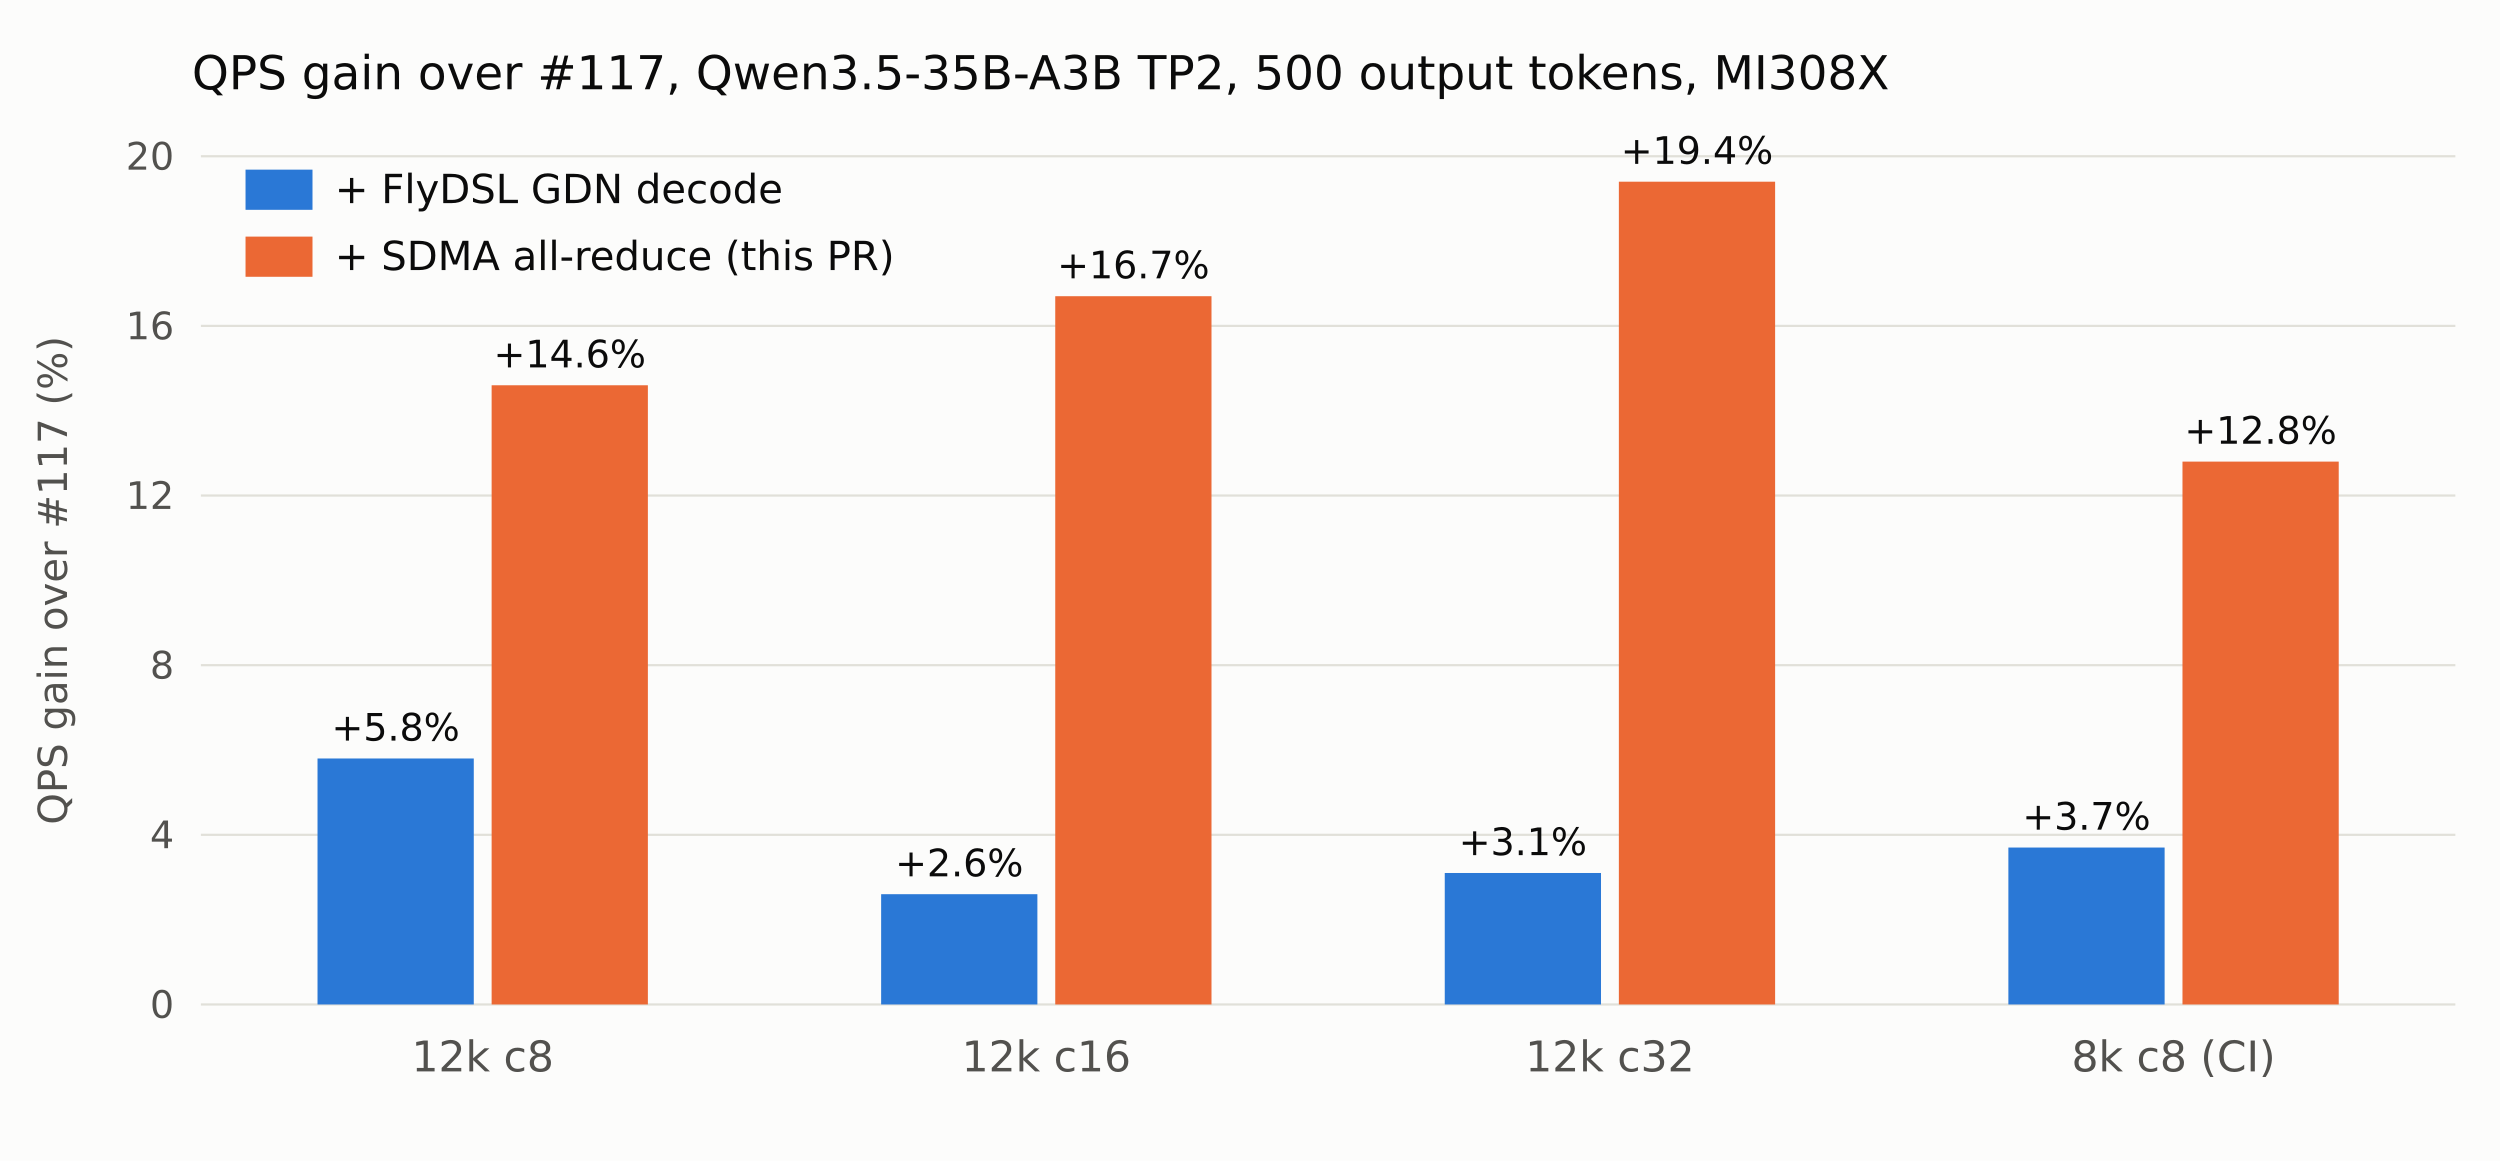
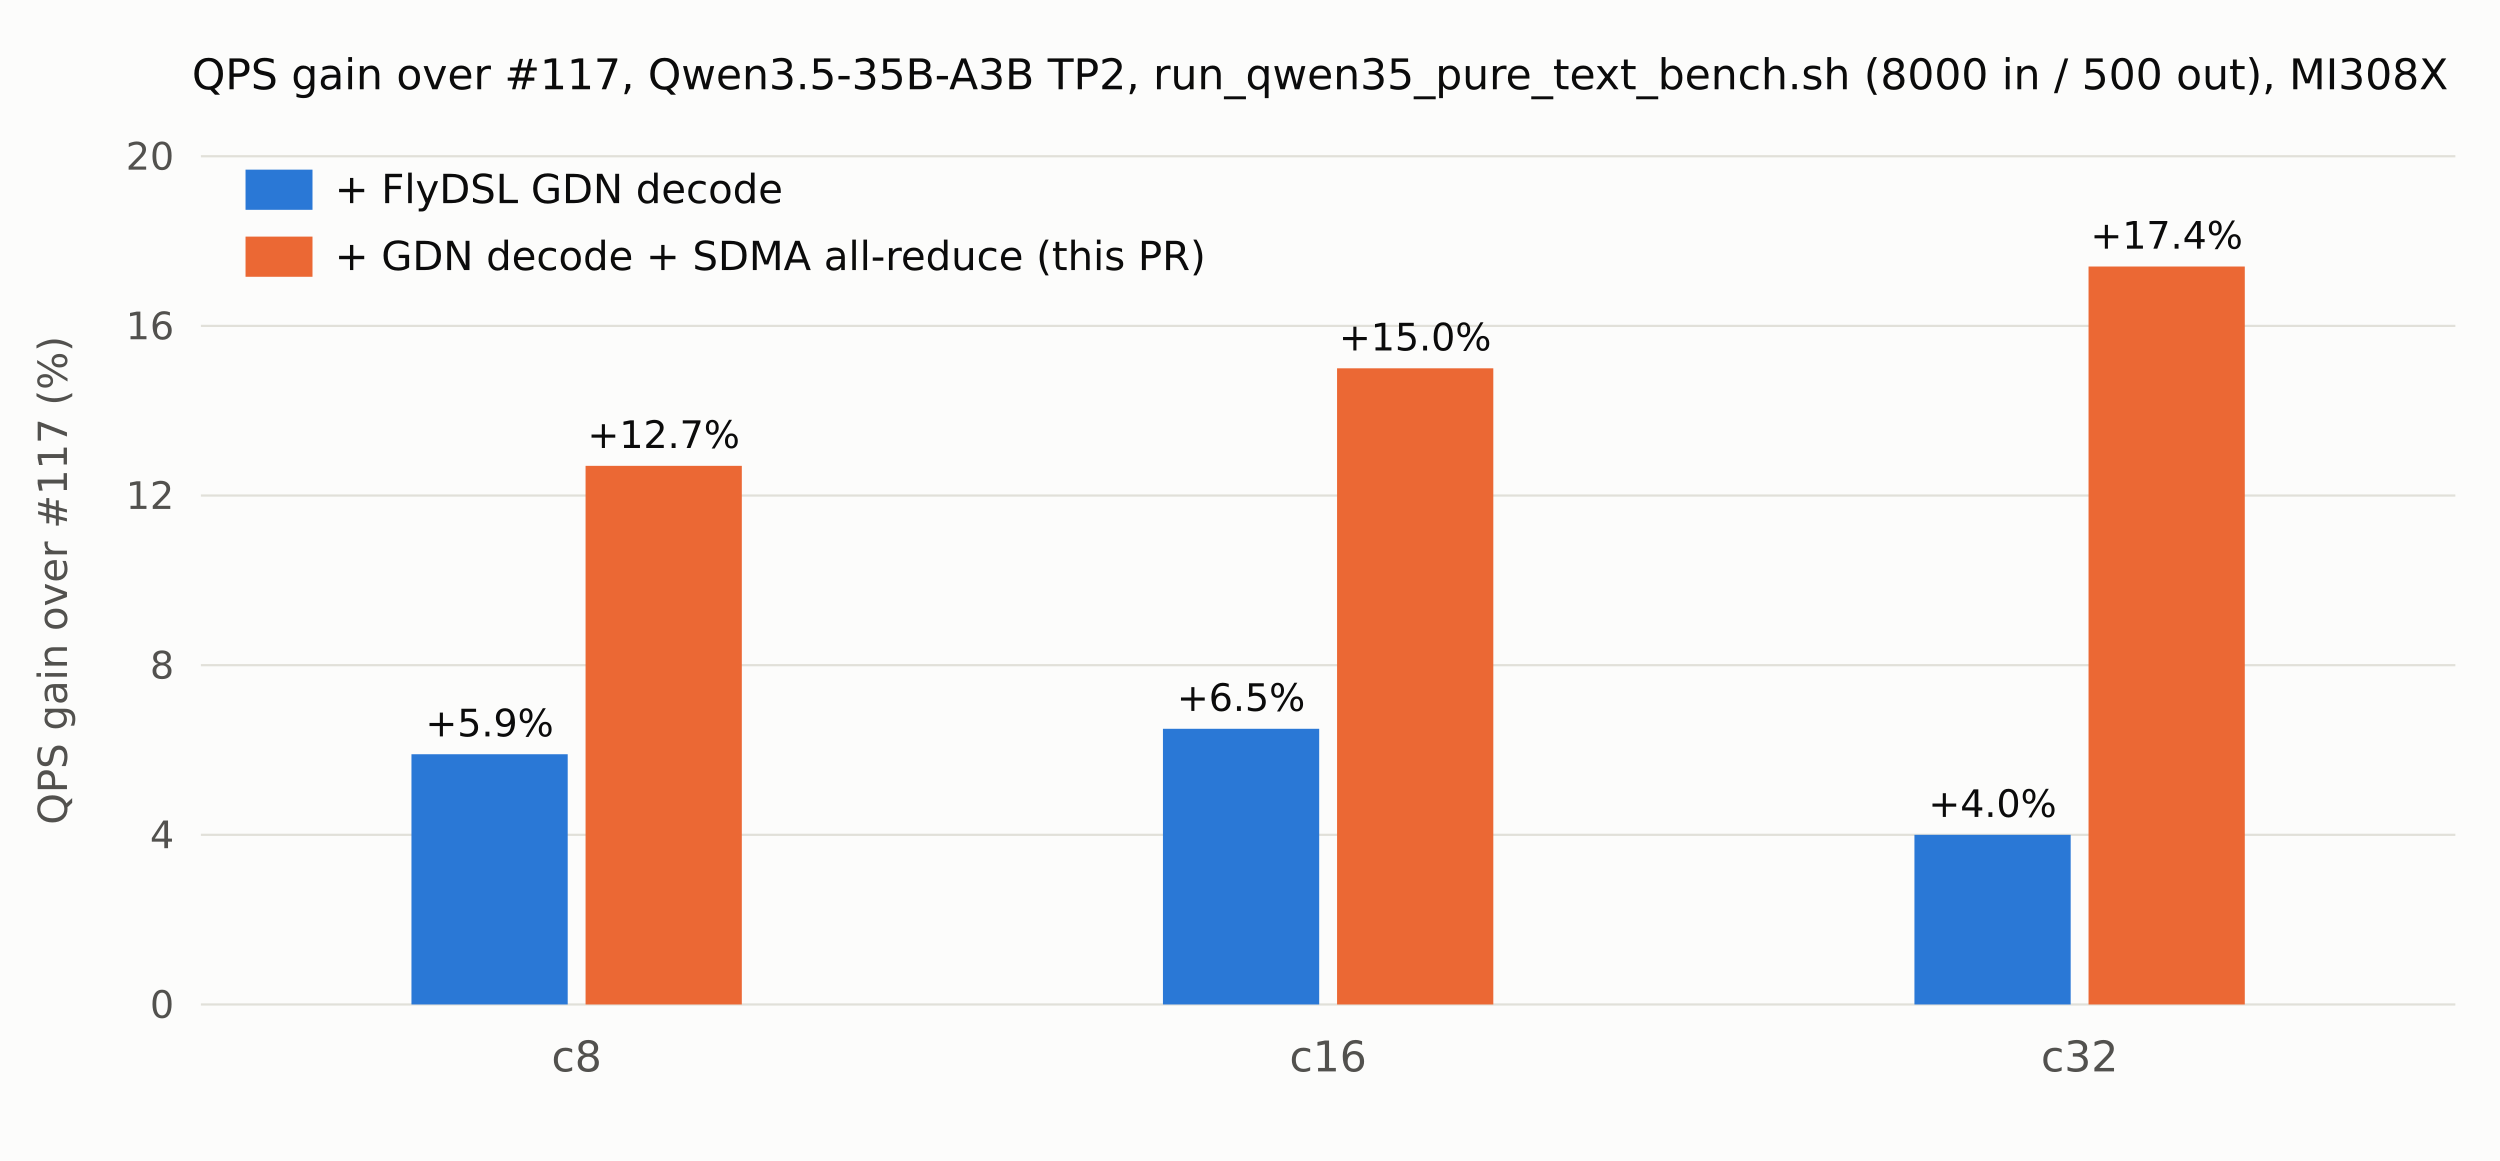
<svg xmlns="http://www.w3.org/2000/svg" width="1120" height="520" viewBox="0 0 1120 520" font-family="DejaVu Sans, Helvetica, Arial, sans-serif">
  <defs>
    <marker id="arrow" viewBox="0 0 10 10" refX="9" refY="5" markerWidth="7" markerHeight="7" orient="auto">
      <path d="M0,0 L10,5 L0,10 z" fill="#52514e" />
    </marker>
  </defs>
  <rect width="1120" height="520" fill="#fcfcfb" />
-   <text x="86" y="40" font-size="21" fill="#0b0b0b" font-weight="normal" text-anchor="start">QPS gain over #117, Qwen3.5-35B-A3B TP2, 500 output tokens, MI308X</text>
+   <text x="86" y="40" font-size="19" fill="#0b0b0b" font-weight="normal" text-anchor="start">QPS gain over #117, Qwen3.5-35B-A3B TP2, run_qwen35_pure_text_bench.sh (8000 in / 500 out), MI308X</text>
  <line x1="90" y1="450.0" x2="1100" y2="450.0" stroke="#e1e0d9" stroke-width="1" />
  <text x="78" y="456.0" font-size="17" fill="#52514e" font-weight="normal" text-anchor="end">0</text>
  <line x1="90" y1="374.0" x2="1100" y2="374.0" stroke="#e1e0d9" stroke-width="1" />
  <text x="78" y="380.0" font-size="17" fill="#52514e" font-weight="normal" text-anchor="end">4</text>
  <line x1="90" y1="298.0" x2="1100" y2="298.0" stroke="#e1e0d9" stroke-width="1" />
  <text x="78" y="304.0" font-size="17" fill="#52514e" font-weight="normal" text-anchor="end">8</text>
  <line x1="90" y1="222.0" x2="1100" y2="222.0" stroke="#e1e0d9" stroke-width="1" />
  <text x="78" y="228.0" font-size="17" fill="#52514e" font-weight="normal" text-anchor="end">12</text>
  <line x1="90" y1="146.0" x2="1100" y2="146.0" stroke="#e1e0d9" stroke-width="1" />
  <text x="78" y="152.0" font-size="17" fill="#52514e" font-weight="normal" text-anchor="end">16</text>
  <line x1="90" y1="70.0" x2="1100" y2="70.0" stroke="#e1e0d9" stroke-width="1" />
  <text x="78" y="76.0" font-size="17" fill="#52514e" font-weight="normal" text-anchor="end">20</text>
  <text x="30" y="260.0" font-size="18" fill="#52514e" text-anchor="middle" transform="rotate(-90 30 260.0)">QPS gain over #117 (%)</text>
-   <rect x="142.25" y="339.8" width="70" height="110.2" fill="#2a78d6" />
-   <text x="177.25" y="331.8" font-size="17" fill="#0b0b0b" font-weight="normal" text-anchor="middle">+5.8%</text>
-   <rect x="220.25" y="172.6" width="70" height="277.4" fill="#eb6834" />
-   <text x="255.25" y="164.6" font-size="17" fill="#0b0b0b" font-weight="normal" text-anchor="middle">+14.6%</text>
-   <text x="216.25" y="480" font-size="19" fill="#52514e" font-weight="normal" text-anchor="middle">12k c8</text>
-   <rect x="394.75" y="400.6" width="70" height="49.4" fill="#2a78d6" />
-   <text x="429.75" y="392.6" font-size="17" fill="#0b0b0b" font-weight="normal" text-anchor="middle">+2.6%</text>
-   <rect x="472.75" y="132.7" width="70" height="317.3" fill="#eb6834" />
-   <text x="507.75" y="124.7" font-size="17" fill="#0b0b0b" font-weight="normal" text-anchor="middle">+16.7%</text>
-   <text x="468.75" y="480" font-size="19" fill="#52514e" font-weight="normal" text-anchor="middle">12k c16</text>
-   <rect x="647.25" y="391.1" width="70" height="58.9" fill="#2a78d6" />
-   <text x="682.25" y="383.1" font-size="17" fill="#0b0b0b" font-weight="normal" text-anchor="middle">+3.1%</text>
-   <rect x="725.25" y="81.4" width="70" height="368.6" fill="#eb6834" />
-   <text x="760.25" y="73.4" font-size="17" fill="#0b0b0b" font-weight="normal" text-anchor="middle">+19.4%</text>
-   <text x="721.25" y="480" font-size="19" fill="#52514e" font-weight="normal" text-anchor="middle">12k c32</text>
-   <rect x="899.75" y="379.7" width="70" height="70.3" fill="#2a78d6" />
-   <text x="934.75" y="371.7" font-size="17" fill="#0b0b0b" font-weight="normal" text-anchor="middle">+3.7%</text>
-   <rect x="977.75" y="206.8" width="70" height="243.2" fill="#eb6834" />
-   <text x="1012.75" y="198.8" font-size="17" fill="#0b0b0b" font-weight="normal" text-anchor="middle">+12.8%</text>
-   <text x="973.75" y="480" font-size="19" fill="#52514e" font-weight="normal" text-anchor="middle">8k c8 (CI)</text>
+   <rect x="184.333" y="337.9" width="70" height="112.1" fill="#2a78d6" />
+   <text x="219.333" y="329.9" font-size="17" fill="#0b0b0b" font-weight="normal" text-anchor="middle">+5.9%</text>
+   <rect x="262.333" y="208.7" width="70" height="241.3" fill="#eb6834" />
+   <text x="297.333" y="200.7" font-size="17" fill="#0b0b0b" font-weight="normal" text-anchor="middle">+12.7%</text>
+   <text x="258.333" y="480" font-size="19" fill="#52514e" font-weight="normal" text-anchor="middle">c8</text>
+   <rect x="521.0" y="326.5" width="70" height="123.5" fill="#2a78d6" />
+   <text x="556.0" y="318.5" font-size="17" fill="#0b0b0b" font-weight="normal" text-anchor="middle">+6.5%</text>
+   <rect x="599.0" y="165.0" width="70" height="285.0" fill="#eb6834" />
+   <text x="634.0" y="157.0" font-size="17" fill="#0b0b0b" font-weight="normal" text-anchor="middle">+15.0%</text>
+   <text x="595.0" y="480" font-size="19" fill="#52514e" font-weight="normal" text-anchor="middle">c16</text>
+   <rect x="857.667" y="374.0" width="70" height="76.0" fill="#2a78d6" />
+   <text x="892.667" y="366.0" font-size="17" fill="#0b0b0b" font-weight="normal" text-anchor="middle">+4.0%</text>
+   <rect x="935.667" y="119.4" width="70" height="330.6" fill="#eb6834" />
+   <text x="970.667" y="111.4" font-size="17" fill="#0b0b0b" font-weight="normal" text-anchor="middle">+17.4%</text>
+   <text x="931.667" y="480" font-size="19" fill="#52514e" font-weight="normal" text-anchor="middle">c32</text>
  <rect x="110" y="76" width="30" height="18" fill="#2a78d6" />
  <text x="150" y="91" font-size="18" fill="#0b0b0b" font-weight="normal" text-anchor="start">+ FlyDSL GDN decode</text>
  <rect x="110" y="106" width="30" height="18" fill="#eb6834" />
-   <text x="150" y="121" font-size="18" fill="#0b0b0b" font-weight="normal" text-anchor="start">+ SDMA all-reduce (this PR)</text>
+   <text x="150" y="121" font-size="18" fill="#0b0b0b" font-weight="normal" text-anchor="start">+ GDN decode + SDMA all-reduce (this PR)</text>
</svg>
